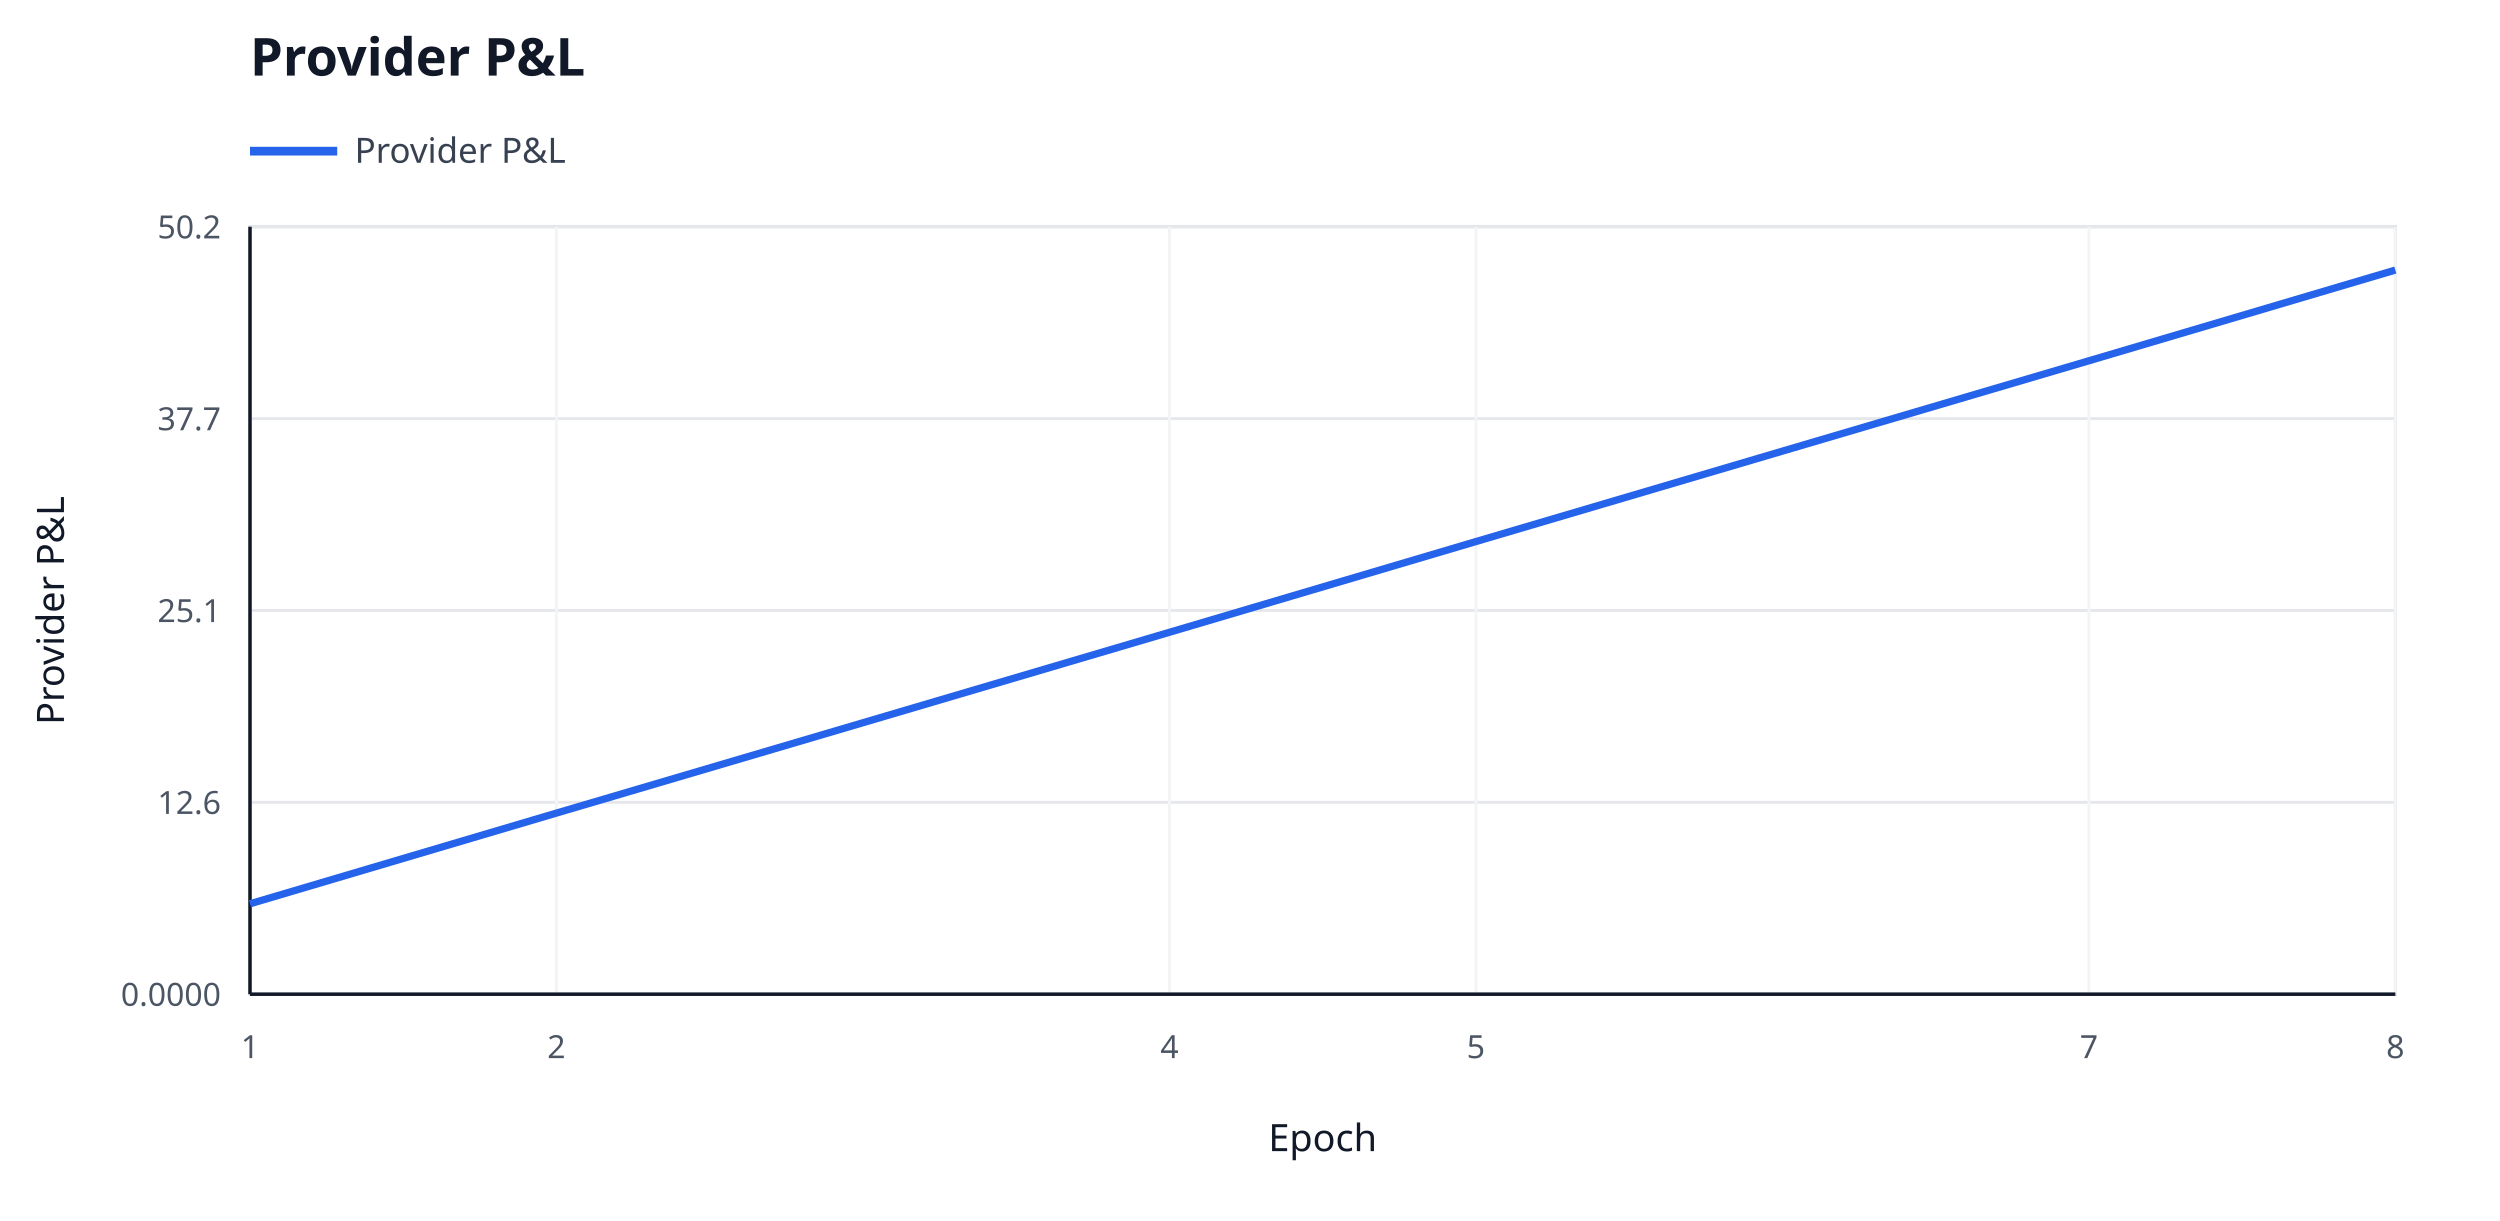
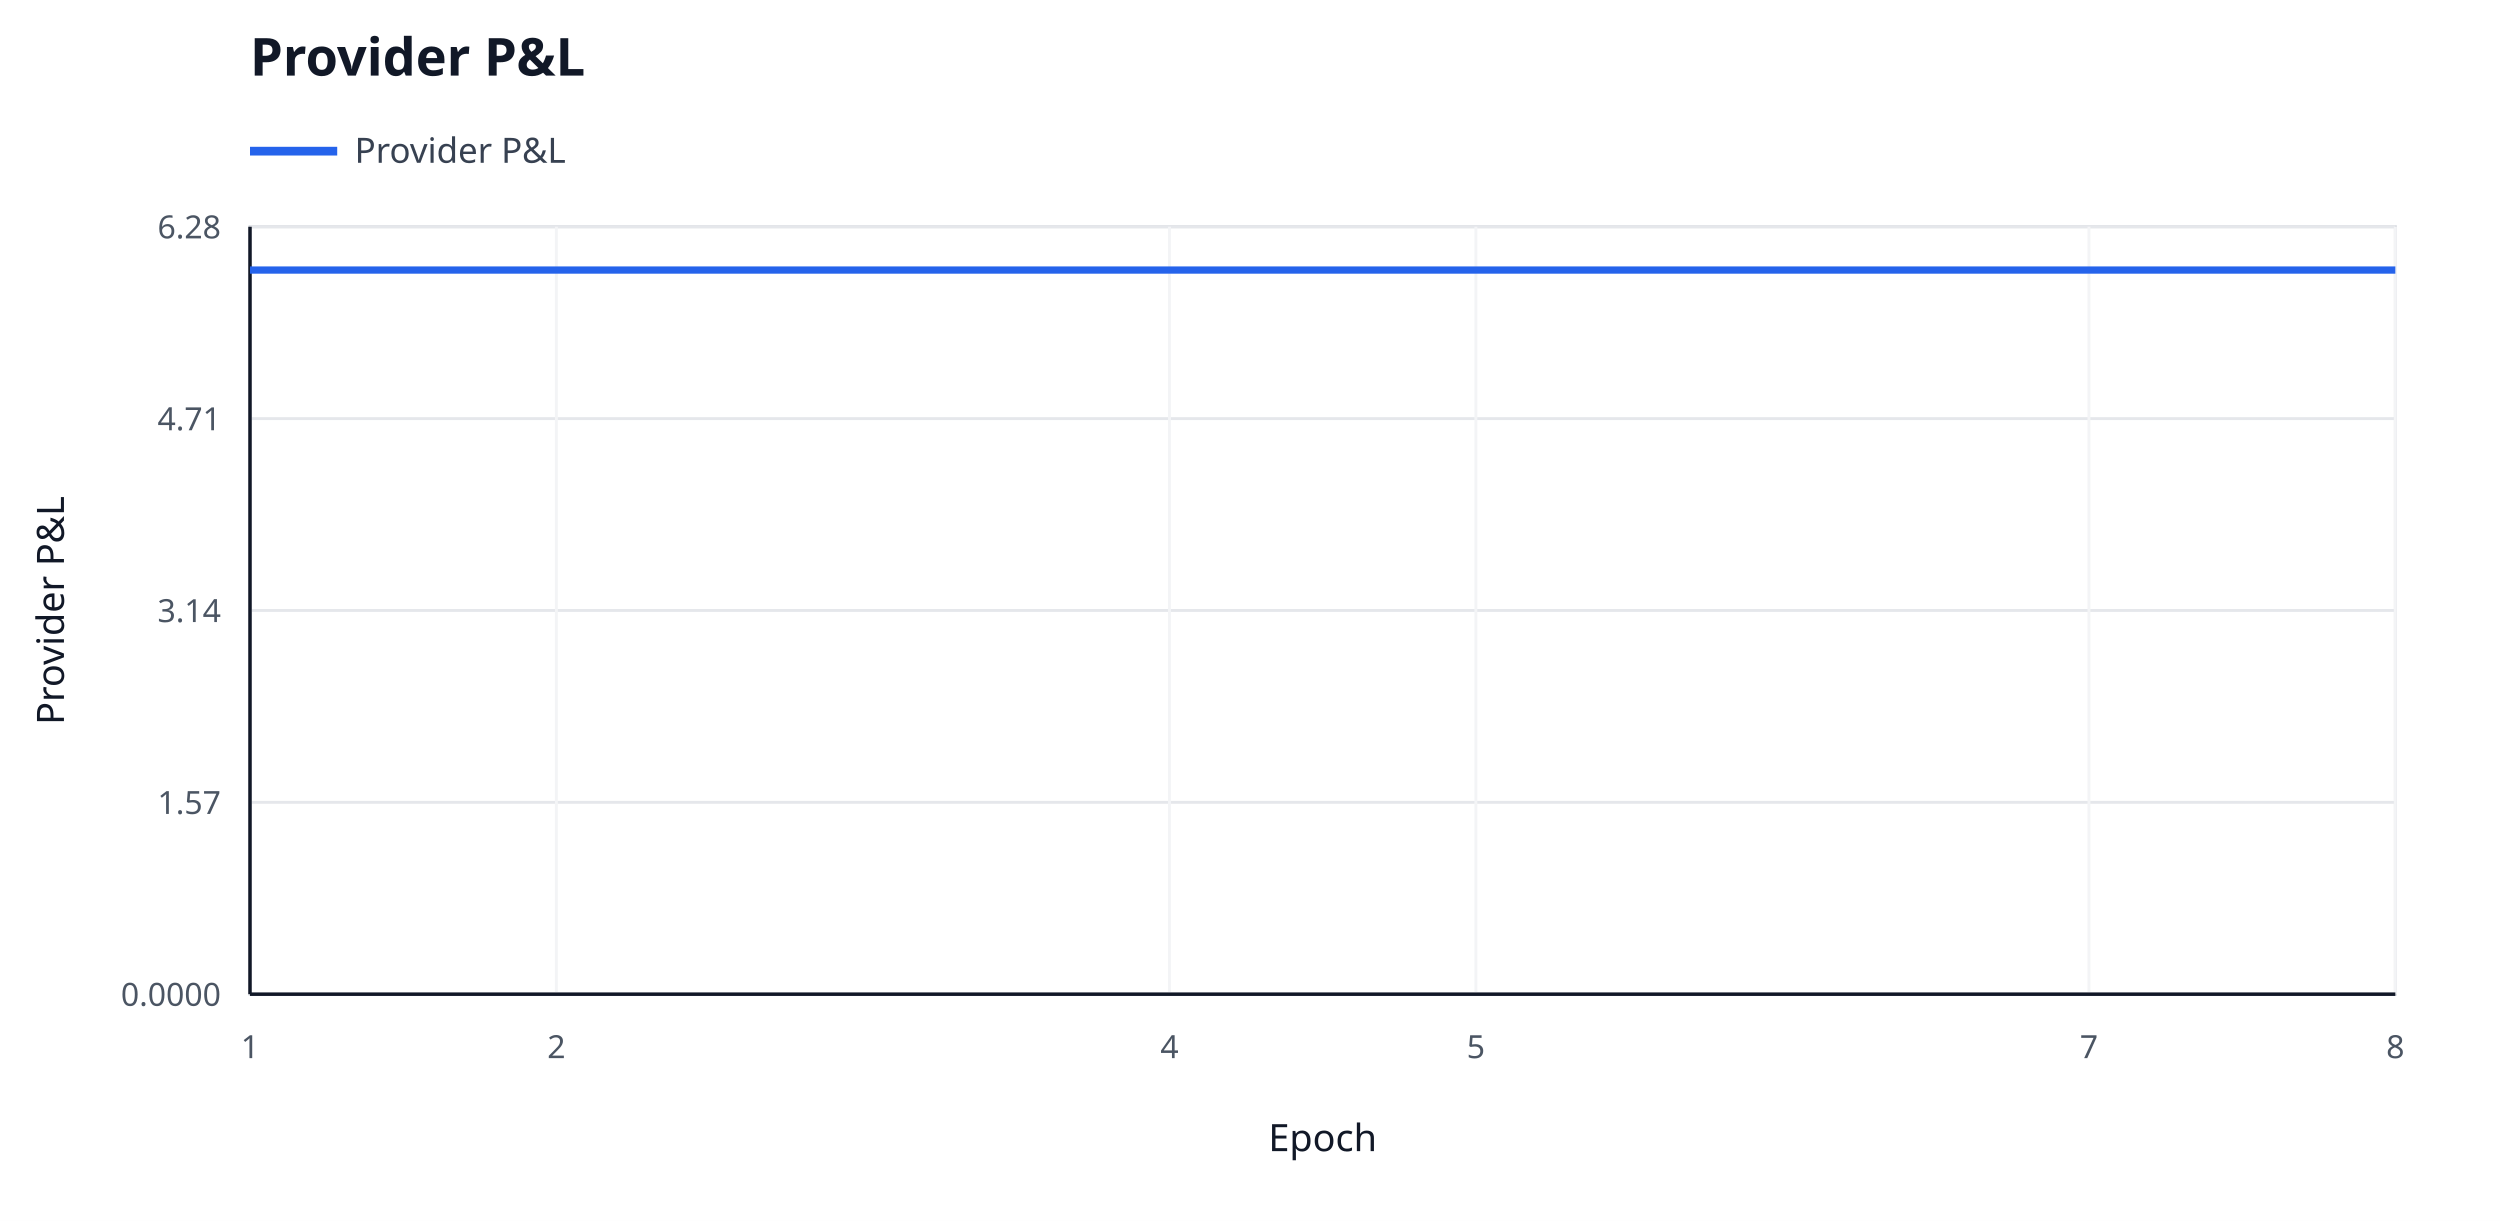
<svg xmlns="http://www.w3.org/2000/svg" width="860" height="420" viewBox="0 0 860 420">
  <rect width="100%" height="100%" fill="#ffffff" />
  <text x="86" y="26" font-family="sans-serif" font-size="18" font-weight="700" fill="#111827">Provider P&amp;L</text>
  <line x1="86" y1="52" x2="116" y2="52" stroke="#2563eb" stroke-width="3" />
  <text x="122" y="56" font-family="sans-serif" font-size="12" fill="#374151">Provider P&amp;L</text>
  <rect x="86" y="78" width="738" height="264" fill="#ffffff" stroke="#d1d5db" />
  <line x1="86" y1="342.0" x2="824" y2="342.0" stroke="#e5e7eb" stroke-width="1" />
  <text x="76" y="346.0" font-family="sans-serif" font-size="11" text-anchor="end" fill="#4b5563">0.0000</text>
  <line x1="86" y1="276.0" x2="824" y2="276.0" stroke="#e5e7eb" stroke-width="1" />
-   <text x="76" y="280.0" font-family="sans-serif" font-size="11" text-anchor="end" fill="#4b5563">12.6</text>
+   <text x="76" y="280.0" font-family="sans-serif" font-size="11" text-anchor="end" fill="#4b5563">1.57</text>
  <line x1="86" y1="210.0" x2="824" y2="210.0" stroke="#e5e7eb" stroke-width="1" />
-   <text x="76" y="214.0" font-family="sans-serif" font-size="11" text-anchor="end" fill="#4b5563">25.1</text>
+   <text x="76" y="214.0" font-family="sans-serif" font-size="11" text-anchor="end" fill="#4b5563">3.14</text>
  <line x1="86" y1="144.0" x2="824" y2="144.0" stroke="#e5e7eb" stroke-width="1" />
-   <text x="76" y="148.0" font-family="sans-serif" font-size="11" text-anchor="end" fill="#4b5563">37.7</text>
+   <text x="76" y="148.0" font-family="sans-serif" font-size="11" text-anchor="end" fill="#4b5563">4.71</text>
  <line x1="86" y1="78.0" x2="824" y2="78.0" stroke="#e5e7eb" stroke-width="1" />
-   <text x="76" y="82.0" font-family="sans-serif" font-size="11" text-anchor="end" fill="#4b5563">50.2</text>
+   <text x="76" y="82.0" font-family="sans-serif" font-size="11" text-anchor="end" fill="#4b5563">6.28</text>
  <line x1="86.0" y1="78" x2="86.0" y2="342" stroke="#f3f4f6" stroke-width="1" />
  <text x="86.0" y="364" font-family="sans-serif" font-size="11" text-anchor="middle" fill="#4b5563">1</text>
  <line x1="191.4" y1="78" x2="191.4" y2="342" stroke="#f3f4f6" stroke-width="1" />
  <text x="191.4" y="364" font-family="sans-serif" font-size="11" text-anchor="middle" fill="#4b5563">2</text>
  <line x1="402.3" y1="78" x2="402.3" y2="342" stroke="#f3f4f6" stroke-width="1" />
  <text x="402.3" y="364" font-family="sans-serif" font-size="11" text-anchor="middle" fill="#4b5563">4</text>
  <line x1="507.7" y1="78" x2="507.7" y2="342" stroke="#f3f4f6" stroke-width="1" />
  <text x="507.7" y="364" font-family="sans-serif" font-size="11" text-anchor="middle" fill="#4b5563">5</text>
  <line x1="718.6" y1="78" x2="718.6" y2="342" stroke="#f3f4f6" stroke-width="1" />
  <text x="718.6" y="364" font-family="sans-serif" font-size="11" text-anchor="middle" fill="#4b5563">7</text>
  <line x1="824.0" y1="78" x2="824.0" y2="342" stroke="#f3f4f6" stroke-width="1" />
  <text x="824.0" y="364" font-family="sans-serif" font-size="11" text-anchor="middle" fill="#4b5563">8</text>
  <line x1="86" y1="342" x2="824" y2="342" stroke="#111827" stroke-width="1.2" />
  <line x1="86" y1="78" x2="86" y2="342" stroke="#111827" stroke-width="1.2" />
  <text x="455.0" y="396" font-family="sans-serif" font-size="13" text-anchor="middle" fill="#111827">Epoch</text>
  <text transform="translate(22 210.0) rotate(-90)" font-family="sans-serif" font-size="13" text-anchor="middle" fill="#111827">Provider P&amp;L</text>
-   <polyline fill="none" stroke="#2563eb" stroke-width="2.5" points="86.0,310.9 191.4,279.7 296.9,248.6 402.3,217.5 507.7,186.3 613.1,155.2 718.6,124.1 824.0,92.9" />
+   <polyline fill="none" stroke="#2563eb" stroke-width="2.5" points="86.0,92.9 191.4,92.9 296.9,92.9 402.3,92.9 507.7,92.9 613.1,92.9 718.6,92.9 824.0,92.9" />
</svg>
